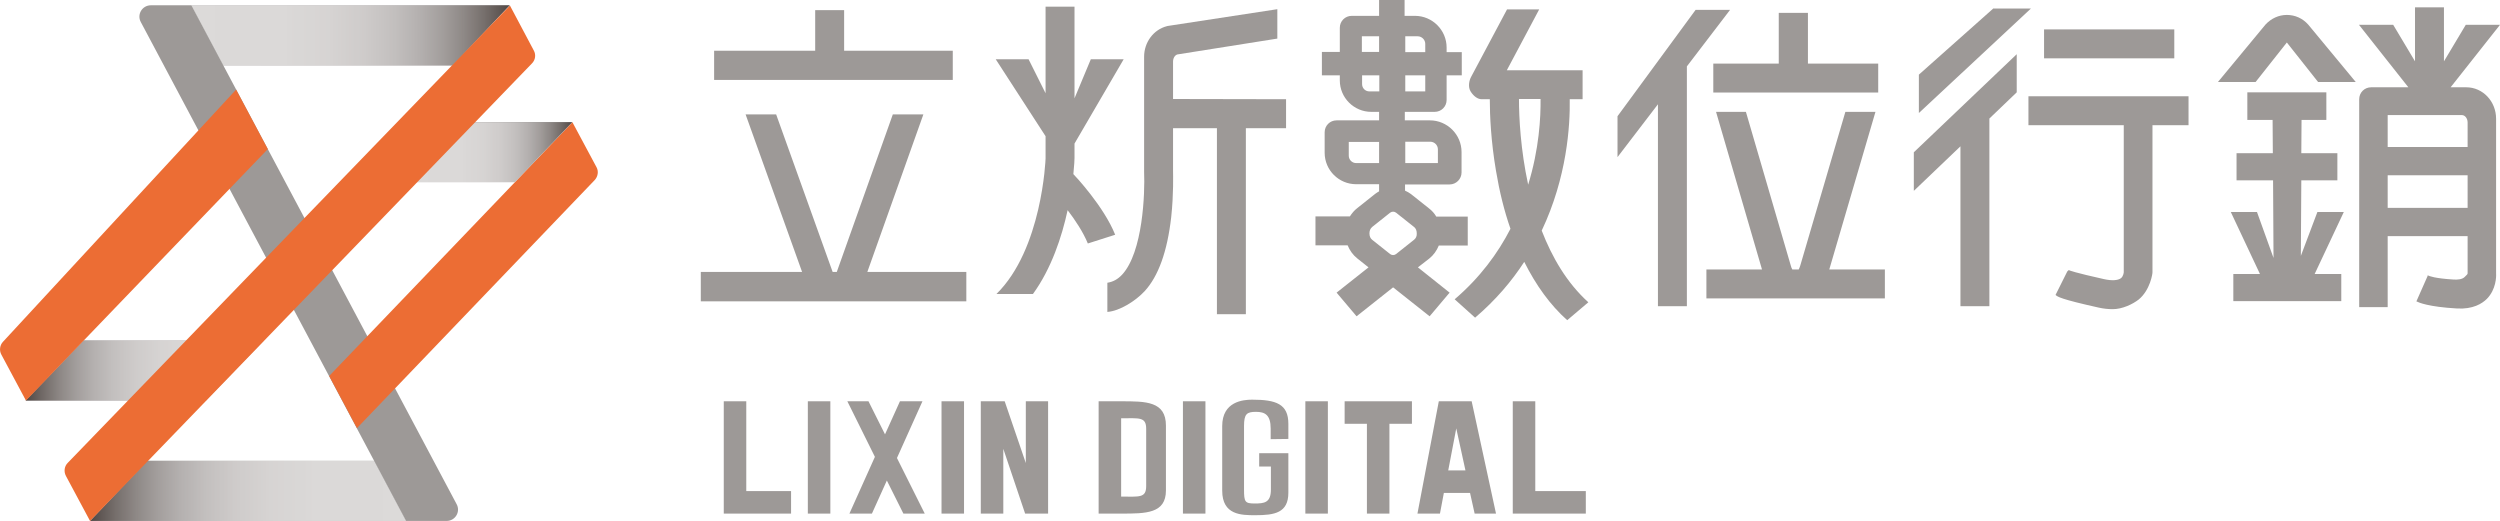
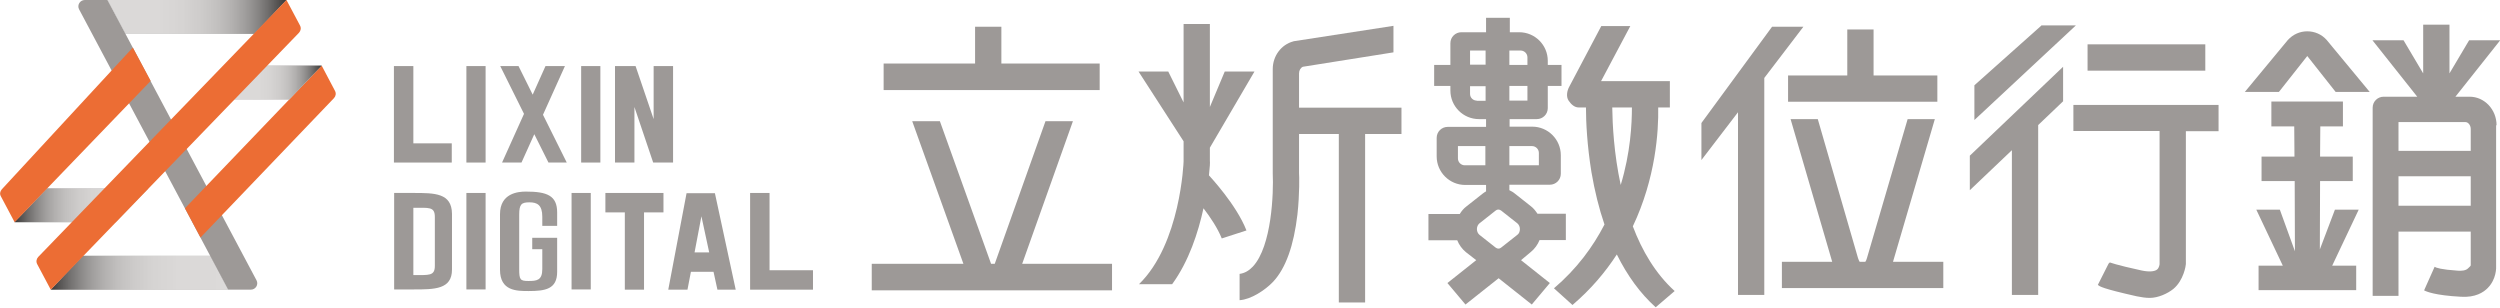
- <svg xmlns="http://www.w3.org/2000/svg" xmlns:xlink="http://www.w3.org/1999/xlink" version="1.1" id="圖層_2" x="0px" y="0px" viewBox="683.6 -111.8 1088.4 226.7" style="enable-background:new 683.6 -111.8 1088.4 226.7;" xml:space="preserve">
+ <svg xmlns="http://www.w3.org/2000/svg" version="1.1" id="圖層_2" x="0px" y="0px" viewBox="-417.4 472.9 1093.5 134.4" style="enable-background:new -417.4 472.9 1093.5 134.4;" xml:space="preserve">
  <style type="text/css">
	.st0{fill:#9D9997;}
- 	.st1{opacity:0.64;}
- 	.st2{clip-path:url(#SVGID_3_);}
- 	.st3{clip-path:url(#SVGID_4_);fill:url(#SVGID_5_);}
- 	.st4{clip-path:url(#SVGID_6_);}
- 	.st5{clip-path:url(#SVGID_7_);fill:url(#SVGID_8_);}
- 	.st6{clip-path:url(#SVGID_9_);}
- 	.st7{clip-path:url(#SVGID_10_);fill:url(#SVGID_11_);}
- 	.st8{fill:#EC6D34;}
- 	.st9{clip-path:url(#SVGID_12_);}
- 	.st10{clip-path:url(#SVGID_13_);fill:url(#SVGID_14_);}
+ 	.st1{opacity:0.64;fill:url(#SVGID_1_);}
+ 	.st2{opacity:0.64;fill:url(#SVGID_2_);}
+ 	.st3{opacity:0.64;fill:url(#SVGID_3_);}
+ 	.st4{fill:#EC6D34;}
+ 	.st5{opacity:0.64;fill:url(#SVGID_4_);}
</style>
  <g>
    <g>
-       <polygon class="st0" points="747.7,88.8 722.8,115 860.4,115 846.5,88.8   " />
-       <g class="st1">
-         <g>
-           <defs>
-             <rect id="SVGID_21_" x="722.8" y="88.8" width="137.6" height="26.2" />
-           </defs>
-           <clipPath id="SVGID_3_">
-             <use xlink:href="#SVGID_21_" style="overflow:visible;" />
-           </clipPath>
-           <g class="st2">
-             <defs>
-               <polygon id="SVGID_23_" points="747.7,88.8 722.8,115 860.4,115 846.5,88.8       " />
-             </defs>
-             <clipPath id="SVGID_4_">
-               <use xlink:href="#SVGID_23_" style="overflow:visible;" />
-             </clipPath>
-             <linearGradient id="SVGID_5_" gradientUnits="userSpaceOnUse" x1="1173.331" y1="15.42" x2="1181.01" y2="15.42" gradientTransform="matrix(17.919 0 0 -17.919 -20302.119 378.1678)">
-               <stop offset="0" style="stop-color:#231815" />
-               <stop offset="2.019429e-02" style="stop-color:#332926" />
-               <stop offset="7.884049e-02" style="stop-color:#5E5653" />
-               <stop offset="0.143" style="stop-color:#847E7C" />
-               <stop offset="0.212" style="stop-color:#A5A1A0" />
-               <stop offset="0.286" style="stop-color:#C1BEBE" />
-               <stop offset="0.368" style="stop-color:#D8D6D6" />
-               <stop offset="0.46" style="stop-color:#EAE8E8" />
-               <stop offset="0.569" style="stop-color:#F6F5F5" />
-               <stop offset="0.71" style="stop-color:#FDFDFD" />
-               <stop offset="1" style="stop-color:#FFFFFF" />
-             </linearGradient>
-             <rect x="722.8" y="88.8" class="st3" width="137.6" height="26.2" />
-           </g>
-         </g>
-       </g>
-       <polygon class="st0" points="880.7,-83.3 905.5,-109.5 766.9,-109.5 780.8,-83.3   " />
-       <g class="st1">
-         <g>
-           <defs>
-             <rect id="SVGID_26_" x="766.9" y="-109.5" width="138.6" height="26.2" />
-           </defs>
-           <clipPath id="SVGID_6_">
-             <use xlink:href="#SVGID_26_" style="overflow:visible;" />
-           </clipPath>
-           <g class="st4">
-             <defs>
-               <polygon id="SVGID_28_" points="880.7,-83.3 905.5,-109.5 766.9,-109.5 780.8,-83.3       " />
-             </defs>
-             <clipPath id="SVGID_7_">
-               <use xlink:href="#SVGID_28_" style="overflow:visible;" />
-             </clipPath>
-             <linearGradient id="SVGID_8_" gradientUnits="userSpaceOnUse" x1="1175.66" y1="25.013" x2="1183.34" y2="25.013" gradientTransform="matrix(18.0528 0 0 -18.0528 -20457.07 355.1339)">
-               <stop offset="0" style="stop-color:#FFFFFF" />
-               <stop offset="0.29" style="stop-color:#FDFDFD" />
-               <stop offset="0.431" style="stop-color:#F6F5F5" />
-               <stop offset="0.54" style="stop-color:#EAE8E8" />
-               <stop offset="0.632" style="stop-color:#D8D6D6" />
-               <stop offset="0.714" style="stop-color:#C1BEBE" />
-               <stop offset="0.788" style="stop-color:#A5A1A0" />
-               <stop offset="0.857" style="stop-color:#847E7C" />
-               <stop offset="0.921" style="stop-color:#5E5653" />
-               <stop offset="0.98" style="stop-color:#332926" />
-               <stop offset="1" style="stop-color:#231815" />
-             </linearGradient>
-             <rect x="766.9" y="-109.5" class="st5" width="138.6" height="26.2" />
-           </g>
-         </g>
-       </g>
-       <polygon class="st0" points="798.5,36.4 720,36.4 694.9,62.4 694.8,62.3 694.9,62.6 773.2,62.6   " />
-       <g class="st1">
-         <g>
-           <defs>
-             <rect id="SVGID_2_" x="694.8" y="36.4" width="103.6" height="26.2" />
-           </defs>
-           <clipPath id="SVGID_9_">
-             <use xlink:href="#SVGID_2_" style="overflow:visible;" />
-           </clipPath>
-           <g class="st6">
-             <defs>
-               <polygon id="SVGID_33_" points="798.5,36.4 720,36.4 694.9,62.4 694.8,62.3 694.9,62.6 773.2,62.6       " />
-             </defs>
-             <clipPath id="SVGID_10_">
-               <use xlink:href="#SVGID_33_" style="overflow:visible;" />
-             </clipPath>
-             <linearGradient id="SVGID_11_" gradientUnits="userSpaceOnUse" x1="1162.456" y1="17.028" x2="1170.136" y2="17.028" gradientTransform="matrix(13.4947 0 0 -13.4947 -14992.177 279.2784)">
-               <stop offset="0" style="stop-color:#231815" />
-               <stop offset="2.019429e-02" style="stop-color:#332926" />
-               <stop offset="7.884049e-02" style="stop-color:#5E5653" />
-               <stop offset="0.143" style="stop-color:#847E7C" />
-               <stop offset="0.212" style="stop-color:#A5A1A0" />
-               <stop offset="0.286" style="stop-color:#C1BEBE" />
-               <stop offset="0.368" style="stop-color:#D8D6D6" />
-               <stop offset="0.46" style="stop-color:#EAE8E8" />
-               <stop offset="0.569" style="stop-color:#F6F5F5" />
-               <stop offset="0.71" style="stop-color:#FDFDFD" />
-               <stop offset="1" style="stop-color:#FFFFFF" />
-             </linearGradient>
-             <rect x="694.8" y="36.4" class="st7" width="103.6" height="26.2" />
-           </g>
-         </g>
-       </g>
-       <path class="st0" d="M860.4,115L744.9-102.2c-1.8-3.3,0.6-7.3,4.4-7.3h17.6l115.5,217.2c1.8,3.3-0.6,7.3-4.4,7.3H860.4z" />
-       <path class="st8" d="M932.8-58.6L826.9,51.9L839,74.6l103.5-108c1.4-1.5,1.8-3.8,0.8-5.6L932.8-58.6z" />
-       <path class="st0" d="M864.8-32.5h42.9l25.1-26.2h-42.7L864.8-32.5z M932.8-58.6L932.8-58.6L932.8-58.6L932.8-58.6z" />
-       <g class="st1">
-         <g>
-           <defs>
-             <rect id="SVGID_1_" x="864.8" y="-58.6" width="68" height="26.2" />
-           </defs>
-           <clipPath id="SVGID_12_">
-             <use xlink:href="#SVGID_1_" style="overflow:visible;" />
-           </clipPath>
-           <g class="st9">
-             <defs>
-               <path id="SVGID_38_" d="M864.8-32.5h42.9l25.1-26.2h-42.7L864.8-32.5z M932.8-58.6L932.8-58.6L932.8-58.6L932.8-58.6z" />
-             </defs>
-             <clipPath id="SVGID_13_">
-               <use xlink:href="#SVGID_38_" style="overflow:visible;" />
-             </clipPath>
-             <linearGradient id="SVGID_14_" gradientUnits="userSpaceOnUse" x1="1158.969" y1="24.381" x2="1166.648" y2="24.381" gradientTransform="matrix(8.8572 0 0 -8.8572 -9400.416 170.397)">
-               <stop offset="0" style="stop-color:#FFFFFF" />
-               <stop offset="0.29" style="stop-color:#FDFDFD" />
-               <stop offset="0.431" style="stop-color:#F6F5F5" />
-               <stop offset="0.54" style="stop-color:#EAE8E8" />
-               <stop offset="0.632" style="stop-color:#D8D6D6" />
-               <stop offset="0.714" style="stop-color:#C1BEBE" />
-               <stop offset="0.788" style="stop-color:#A5A1A0" />
-               <stop offset="0.857" style="stop-color:#847E7C" />
-               <stop offset="0.921" style="stop-color:#5E5653" />
-               <stop offset="0.98" style="stop-color:#332926" />
-               <stop offset="1" style="stop-color:#231815" />
-             </linearGradient>
-             <rect x="864.8" y="-58.6" class="st10" width="68" height="26.2" />
-           </g>
-         </g>
-       </g>
-       <path class="st8" d="M722.8,115L915.2-84.2c1.5-1.5,1.8-3.8,0.8-5.6l-10.4-19.6L713.1,89.7c-1.5,1.5-1.8,3.8-0.8,5.7L722.8,115z" />
-       <path class="st8" d="M694.9,62.6L800.2-46.9l-13.8-25.9L684.9,37c-1.4,1.5-1.7,3.8-0.7,5.6L694.9,62.6z" />
+       <path class="st0" d="M63.6,500.7h-43v-16.1H9.1v16.1h-40v11.6h94.5V500.7z M29.7,588.3l22.2-62.4H39.9l-22.2,62.4h-1.6l-22.4-62.4    h-12.1L4,588.3h-40.1v11.6H69v-11.6H29.7z" />
+       <path class="st0" d="M296.8,571.9c10-21.1,11.3-41.5,11.1-52h5.1v-11.5h-30.1l12.8-24.1H283L268.9,511c-0.8,1.5-1.4,4.1-0.2,5.9    c1.2,1.8,2.7,3,4.4,3h3.2c0,6.4,0.5,16.6,2.4,28.3c1.4,8.2,3.3,15.9,5.7,22.9c-5,9.7-12.1,19.4-22.1,27.9l8.1,7.3    c8.1-6.9,14.4-14.4,19.4-22.1c4.6,9.3,10.3,17.1,17,23.1l8.3-7.1C306.7,592.6,300.8,582.5,296.8,571.9z M291.5,553.8    c-3-13.8-3.6-26.6-3.7-33.9h8.6C296.4,527,295.8,539.7,291.5,553.8z M252.2,583.1c1.7-1.4,3-3.2,3.8-5.2h11.5v-11.5h-12.4    c-0.8-1.2-1.7-2.4-2.9-3.3l-7.1-5.6c-0.7-0.6-1.5-1-2.3-1.4v-2.4h17.7c2.6,0,4.8-2.1,4.8-4.8v-8.1c0-6.9-5.6-12.5-12.5-12.5h-9.9    V525h11.9c2.6,0,4.8-2.1,4.8-4.8v-9.7h6v-9.2h-6v-1.8c0-6.9-5.6-12.5-12.5-12.5h-4.1v-6.3h-10.4v6.3h-10.8c-2.6,0-4.8,2.1-4.8,4.8    v9.5h-7.1v9.2h7.1v2c0,6.9,5.6,12.5,12.5,12.5h3.1v3.4h-16.8c-2.6,0-4.8,2.1-4.8,4.8v8.1c0,6.9,5.6,12.5,12.5,12.5h9.1v2.8    c-0.5,0.3-1,0.6-1.5,1l-7.1,5.6c-1.2,0.9-2.1,2-2.9,3.3h-13.7v11.5H220c0.8,2,2.1,3.8,3.8,5.2l4.5,3.5l-12.6,10l7.9,9.4l14.5-11.5    l14.5,11.5l7.9-9.4l-12.6-10L252.2,583.1z M242.8,495h4.9c1.6,0,3,1.3,3,3v3.3h-7.9V495z M242.8,510.5h7.9v6.4h-7.9V510.5z     M242.8,536.8h9.9c1.6,0,3,1.3,3,3v5.4h-12.9V536.8z M225.6,495h6.8v6.2h-6.8V495z M228.5,516.9c-1.6,0-2.9-1.3-2.9-2.9v-3.4h6.8    v6.4H228.5z M223.3,545.2c-1.6,0-3-1.3-3-3v-5.4h12v8.4H223.3z M246.3,575.6l-7.1,5.6c-0.7,0.6-1.6,0.6-2.4,0l-7.1-5.6    c-0.7-0.6-1.1-1.5-1.1-2.5c0-1,0.4-1.9,1.1-2.5l7.1-5.6c0.7-0.6,1.6-0.6,2.4,0l7.1,5.6c0.7,0.6,1.1,1.5,1.1,2.5    C247.4,574.2,247,575.1,246.3,575.6z" />
+       <path class="st0" d="M603.9,564.6l-6.6,17.4l0.1-29.9h14.3v-10.7h-14.3l0.1-13.2h9.9v-10.9h-31.3v10.9h10l0.1,13.2h-14.4v10.7    h14.5l0.1,30.7l-6.6-18.2h-10.3l11.6,24.5h-10.6v10.7h42.7v-10.7h-10.5l11.6-24.5H603.9z M591.8,486.6c-3.2,0-6.2,1.3-8.5,3.8    l-18.8,22.7h14.9l12.4-15.7l12.4,15.7h14.9l-18.8-22.7C598.1,487.9,595,486.6,591.8,486.6z M674.6,527.7c0-6.9-5.3-12.5-11.8-12.5    h-6.2l19.6-24.7h-13.6l-8.6,14.5v-21.3h-11.5v21.3l-8.6-14.5h-13.6l19.6,24.7h-14.7c-2.6,0-4.8,2.1-4.8,4.8v82.3h11.3v-28.1h31.6    V589c0,0.1-0.2,0.2-0.2,0.3c0,0,0.1,0-1,1c-1,1-2.9,1.1-4.4,1c-7.5-0.5-9.6-1.3-10.2-1.7l-4.6,10.3c0.9,0.5,4.7,2.2,16.1,2.8    c6.3,0.4,9.9-1.9,11.8-3.9c3.7-3.8,3.7-8.7,3.6-10V527.7z M663.3,562.9h-31.6v-12.9h31.6V562.9z M663.3,538.9h-31.6v-12.6h29.3    c1.2,0,2.3,1.4,2.3,3V538.9z M647.4,589.5c0,0,0.1,0.1,0.2,0.1l0,0C647.6,589.6,647.6,589.6,647.4,589.5z" />
+       <path class="st0" d="M364.7,517.4h65.3v-11.5h-27.9v-20.1h-11.5v20.1h-25.9V517.4z M410.6,587.4l18.3-62.4h-11.9l-17.8,60.8    c-0.2,0.7-0.4,1.2-0.7,1.6h-2.5c-0.2-0.4-0.5-0.9-0.7-1.6L377.7,525h-11.9l18.2,62.4h-22v11.5h70.6v-11.5H410.6z M357.7,484.6    l-30.9,42.1v16.2l16-20.9v79.9h11.5V507l17.1-22.4H357.7z" />
+       <path class="st0" d="M489.5,518.7v11.5h37.7l0,58.2c0,0-0.1,1.6-1.1,2.4c-1.1,0.9-3.6,1.1-6.8,0.4c-11.5-2.5-13.7-3.5-13.8-3.5    c0,0-0.2,0-0.6,0.5l-4.7,9.3c0.8,0.7,1.9,1.6,17,5c2,0.4,3.9,0.7,5.7,0.7c3.7,0,7.8-1.9,10.3-3.9c4.6-3.8,5.5-10.4,5.5-10.9v-58.1    h14.3v-11.5H489.5z M547.2,492.3h-51.5v11.5h51.5V492.3z M444.2,556.1l18.4-17.5v63.3h11.5v-74.3l10.9-10.4v-15.1L444.2,541V556.1    z M475.7,483.9l-29.5,26.3v15.2l44.4-41.4H475.7z" />
+       <path class="st0" d="M150.8,519.9V505c0-1.3,0.7-2.5,1.7-2.9l39.6-6.3v-11.6l-43.4,6.7c-0.1,0-0.3,0-0.4,0.1    c-5.3,1.4-9,6.4-9,12.1v45.5c0,0.1,0,0.2,0,0.2c0.4,8.3-0.4,31.8-8.7,40.7c-1.7,1.8-3.6,2.9-5.8,3.2v11.5    c4.9-0.3,11.1-4.3,14.7-8.1c5.5-5.9,9-15.8,10.6-29.4c1-9.2,0.8-17,0.7-18.1v-17.1h17.4v73.7h11.5v-73.7h15.9v-11.5H150.8z     M111.4,549.6c0.4-3.5,0.5-5.8,0.4-6.3v-5.8l19.5-33.3h-13l-6.5,15.5v-36.3h-11.5v34.3l-6.7-13.5h-13l19.7,30.5v8.7    c0,0,0,0.1,0,0.1c0,0.3-1.3,36-19.5,53.7h14.5c7.3-10,11.4-22.6,13.7-33.2c3,3.9,6.2,8.7,8,13.2l10.8-3.5    C123.4,562.4,111.9,550.2,111.4,549.6z" />
    </g>
    <g>
-       <path class="st0" d="M1098.4-89.7h-47.3v-17.7h-12.6v17.7h-44V-77h103.9V-89.7z M1061.2,6.6l24.4-68.6h-13.3l-24.4,68.6h-1.8    L1021.5-62h-13.3l24.6,68.6h-44.1v12.8h115.6V6.6H1061.2z" />
-       <path class="st0" d="M1354.8-11.4c11-23.2,12.4-45.7,12.2-57.2h5.6v-12.6h-33l14.1-26.5h-14l-15.6,29.3c-0.9,1.6-1.5,4.5-0.2,6.5    c1.3,2,3,3.3,4.8,3.3h3.5c0,7.1,0.5,18.3,2.7,31.2c1.5,9,3.6,17.5,6.3,25.2c-5.5,10.7-13.3,21.3-24.3,30.7l8.9,8    c8.9-7.6,15.9-15.8,21.4-24.3c5.1,10.2,11.3,18.8,18.7,25.4l9.2-7.8C1365.7,11.3,1359.3,0.2,1354.8-11.4z M1348.9-31.4    c-3.3-15.2-4-29.2-4-37.3h9.4C1354.4-60.8,1353.7-46.9,1348.9-31.4z M1305.8,0.8c1.9-1.5,3.3-3.5,4.2-5.7h12.6v-12.6h-13.7    c-0.8-1.4-1.9-2.6-3.2-3.6l-7.8-6.2c-0.8-0.6-1.7-1.1-2.6-1.5v-2.7h19.4c2.9,0,5.2-2.4,5.2-5.2v-8.9c0-7.6-6.2-13.8-13.8-13.8    h-10.9v-3.7h13c2.9,0,5.2-2.3,5.2-5.2V-79h6.6v-10.1h-6.6v-2c0-7.6-6.2-13.8-13.8-13.8h-4.5v-6.9H1284v6.9h-11.9    c-2.9,0-5.2,2.3-5.2,5.2v10.5h-7.8V-79h7.8v2.2c0,7.6,6.2,13.7,13.7,13.7h3.4v3.7h-18.5c-2.9,0-5.2,2.3-5.2,5.2v8.9    c0,7.6,6.2,13.7,13.7,13.7h10v3.1c-0.6,0.3-1.1,0.7-1.7,1.1l-7.8,6.2c-1.3,1-2.3,2.2-3.2,3.6h-15v12.6h14c0.9,2.2,2.3,4.2,4.2,5.7    l4.9,3.9l-13.9,11l8.7,10.3l15.9-12.6l15.9,12.6l8.7-10.3l-13.8-11L1305.8,0.8z M1295.4-96h5.4c1.8,0,3.3,1.5,3.3,3.3v3.6h-8.7    V-96z M1295.4-79h8.7v7h-8.7V-79z M1295.4-50.1h10.9c1.8,0,3.3,1.5,3.3,3.3v6h-14.2V-50.1L1295.4-50.1z M1276.5-96h7.5v6.8h-7.5    V-96z M1279.8-72c-1.8,0-3.2-1.4-3.2-3.2V-79h7.5v7H1279.8z M1274-40.8c-1.8,0-3.2-1.5-3.2-3.2v-6h13.2v9.2H1274z M1299.2-7.4    l-7.8,6.2c-0.8,0.6-1.8,0.6-2.6,0l-7.8-6.2c-0.8-0.6-1.2-1.6-1.2-2.8s0.4-2.1,1.2-2.8l7.8-6.2c0.8-0.6,1.8-0.6,2.6,0l7.8,6.2    c0.8,0.6,1.2,1.6,1.2,2.8C1300.5-9,1300-8,1299.2-7.4z" />
-       <path class="st0" d="M1692.5-19.5l-7.2,19.1l0.2-32.9h15.7v-11.8h-15.7l0.1-14.5h10.8v-12H1662v12h11l0.1,14.5h-15.8v11.8h15.9    l0.2,33.8l-7.2-20h-11.4l12.7,27h-11.6v11.8h47V7.5h-11.6l12.7-27L1692.5-19.5L1692.5-19.5z M1679.2-105.3c-3.5,0-6.8,1.5-9.3,4.2    l-20.7,25h16.4l13.6-17.2l13.6,17.2h16.4l-20.7-25C1686.1-103.8,1682.8-105.3,1679.2-105.3z M1770.3-60.1c0-7.6-5.8-13.7-13-13.7    h-6.8L1772-101h-14.9l-9.5,15.9v-23.5H1735v23.5l-9.5-15.9h-14.9l21.5,27.2h-16.2c-2.9,0-5.2,2.3-5.2,5.2v90.5h12.4V-9h34.8V7.3    c0,0.1-0.2,0.2-0.2,0.4c0,0,0.1-0.1-1.1,1.1c-1.1,1.1-3.2,1.2-4.8,1.1c-8.2-0.5-10.6-1.5-11.2-1.8l-5,11.3c1,0.5,5.2,2.4,17.7,3.1    c6.9,0.4,10.9-2.1,13-4.2c4-4.1,4.1-9.6,4-11L1770.3-60.1L1770.3-60.1z M1757.9-21.3h-34.8v-14.2h34.8V-21.3z M1757.9-47.8h-34.8    v-13.9h32.3c1.4,0,2.5,1.5,2.5,3.2V-47.8z M1740.3,7.9c0,0,0.1,0.1,0.2,0.2l0,0C1740.6,8,1740.5,7.9,1740.3,7.9z" />
-       <path class="st0" d="M1429.5-71.5h71.8v-12.6h-30.6v-22.1H1458v22.1h-28.5V-71.5z M1480,5.5l20.1-68.6H1487l-19.6,66.8    c-0.2,0.8-0.5,1.3-0.7,1.8h-2.8c-0.3-0.5-0.5-1-0.7-1.8l-19.5-66.8h-13l20,68.6h-24.2v12.6h77.7V5.5H1480z M1421.8-107.5l-34,46.3    v17.8l17.6-23v87.9h12.6V-82.9l18.8-24.6L1421.8-107.5L1421.8-107.5z" />
-       <path class="st0" d="M1566.7-69.9v12.6h41.5v64c0,0-0.1,1.7-1.2,2.6c-1.3,1-4,1.2-7.5,0.4c-12.6-2.8-15.1-3.8-15.2-3.9    c0,0-0.2,0-0.7,0.6l-5.1,10.2c0.9,0.8,2.1,1.8,18.7,5.5c2.2,0.5,4.3,0.7,6.2,0.7c4.1,0,8.6-2.1,11.3-4.2c5-4.1,6.1-11.4,6-12    v-63.9h15.7v-12.6L1566.7-69.9L1566.7-69.9z M1630.2-99h-56.7v12.6h56.7V-99z M1516.9-28.8l20.2-19.3v69.6h12.6v-81.7l11.9-11.4    v-16.6l-44.8,42.7V-28.8z M1551.5-108.2L1519-79.3v16.7l48.8-45.5H1551.5z" />
-       <path class="st0" d="M1194.3-68.7V-85c0-1.5,0.8-2.8,1.9-3.1l43.5-6.9v-12.8l-47.7,7.3c-0.1,0-0.3,0.1-0.4,0.1    c-5.8,1.5-9.9,7-9.9,13.3v50c0,0.1,0,0.2,0,0.2c0.4,9.1-0.5,34.9-9.6,44.7c-1.9,2-3.9,3.1-6.4,3.5V24c5.4-0.4,12.3-4.8,16.2-9    c6-6.5,9.9-17.3,11.6-32.3c1.1-10.2,0.8-18.7,0.8-19.9V-56h19.1v81h12.6v-81h17.5v-12.6L1194.3-68.7L1194.3-68.7z M1150.9-36    c0.4-3.9,0.5-6.4,0.5-7v-6.3l21.4-36.7h-14.3l-7.1,17v-39.9h-12.6v37.7l-7.4-14.8h-14.3l21.7,33.5v9.6c0,0.1,0,0.1,0,0.1    c0,0.4-1.5,39.5-21.4,59h15.9c8-11,12.6-24.9,15.1-36.5c3.3,4.3,6.8,9.6,8.8,14.5l11.9-3.8C1164.2-21.9,1151.6-35.3,1150.9-36z" />
+       <polygon class="st0" points="-61.8,591.1 -80.8,591.1 -80.8,557.3 -89.3,557.3 -89.3,599.6 -80.8,599.6 -80.8,599.6 -61.8,599.6       " />
+       <rect x="-213.4" y="501.8" class="st0" width="8.4" height="42.2" />
+       <polygon class="st0" points="-169.5,544 -179.9,523.1 -170.3,501.8 -178.8,501.8 -184.4,514.3 -190.6,501.8 -198.6,501.8     -188.2,522.7 -197.8,544 -189.3,544 -183.7,531.6 -177.5,544   " />
+       <rect x="-163.2" y="501.8" class="st0" width="8.4" height="42.2" />
+       <polygon class="st0" points="-236.6,535.6 -236.6,501.8 -245.1,501.8 -245.1,544 -219.8,544 -219.8,535.6   " />
+       <polygon class="st0" points="-131.5,501.8 -131.5,525 -139.4,501.8 -148.4,501.8 -148.4,544 -139.9,544 -139.9,519.7 -131.7,544     -123,544 -123,501.8   " />
+       <rect x="-213.4" y="557.3" class="st0" width="8.4" height="42.2" />
+       <path class="st0" d="M-236.6,557.3h-8.4v42.2h8.4c9.3,0,16.9,0,16.9-8.7v-24.4C-219.8,557.3-227.3,557.3-236.6,557.3z     M-227.2,589.2c0,4.5-2.6,4-9.4,4h0v-29.4h0c6.8,0,9.4-0.6,9.4,4V589.2z" />
+       <rect x="-167.4" y="557.3" class="st0" width="8.4" height="42.2" />
+       <path class="st0" d="M-103.6,599.6h8l-9.1-42.2h-12.4l-8,42.2h8.4l1.5-7.8h9.9L-103.6,599.6z M-113.6,583.3l3-15.8l3.4,15.8    H-113.6z" />
+       <polygon class="st0" points="-127.2,557.3 -152.6,557.3 -152.6,565.8 -144.1,565.8 -144.1,599.6 -135.7,599.6 -135.7,565.8     -127.2,565.8   " />
+       <path class="st0" d="M-190,600.2L-190,600.2c-0.1,0-0.2,0-0.3,0H-190z M-173.7,571.5v-5.7c0-7.4-4.5-9.1-13.7-9.1    c-3.4,0-11.3,0.7-11.3,9.9v24.3c0,9.3,7.3,9.3,12.5,9.3c7.3,0,12.5-0.8,12.5-8.4v-14.9h-10.9v5h4.4v8.7c0,5-2.5,5.2-6.1,5.2    c-3.6,0-4-0.6-4-5.2v-23.8c0-4.6,1-5.4,4.5-5.4c3.4,0,5.6,1.2,5.6,6.3v4H-173.7z" />
    </g>
    <g>
-       <rect x="1035.3" y="62.9" class="st0" width="9.8" height="48.9" />
-       <polygon class="st0" points="1086.2,111.8 1074.1,87.6 1085.2,62.9 1075.4,62.9 1068.9,77.3 1061.7,62.9 1052.5,62.9 1064.5,87.1     1053.4,111.8 1063.2,111.8 1069.7,97.4 1076.9,111.8   " />
-       <rect x="1093.5" y="62.9" class="st0" width="9.8" height="48.9" />
-       <rect x="1198.6" y="62.9" class="st0" width="9.8" height="48.9" />
-       <path class="st0" d="M1171.7,62.9h-9.8v48.9h9.8c10.8,0,19.5,0,19.5-10.1V73.5C1191.2,62.9,1182.5,62.9,1171.7,62.9z M1182.6,99.8    c0,5.3-3,4.6-10.9,4.6h0V70.3h0c7.9,0,10.9-0.7,10.9,4.6V99.8z" />
-       <rect x="1251.9" y="62.9" class="st0" width="9.8" height="48.9" />
-       <polygon class="st0" points="1008.5,102 1008.5,62.9 998.7,62.9 998.7,111.8 1028,111.8 1028,102   " />
-       <polygon class="st0" points="1374,102 1352,102 1352,62.9 1342.2,62.9 1342.2,111.8 1352,111.8 1352,111.8 1374,111.8   " />
-       <path class="st0" d="M1325.6,111.8h9.3l-10.6-48.9H1310l-9.3,48.9h9.8l1.7-9h11.4L1325.6,111.8z M1314.1,93l3.5-18.3l4,18.3    H1314.1z" />
-       <polygon class="st0" points="1298.3,62.9 1269,62.9 1269,72.7 1278.7,72.7 1278.7,111.8 1288.5,111.8 1288.5,72.7 1298.3,72.7       " />
-       <polygon class="st0" points="1130.2,62.9 1130.2,89.8 1121,62.9 1110.6,62.9 1110.6,111.8 1120.4,111.8 1120.4,83.6 1129.9,111.8     1139.9,111.8 1139.9,62.9   " />
-       <path class="st0" d="M1225.6,112.5L1225.6,112.5c-0.1,0-0.2,0-0.3,0H1225.6z M1244.5,79.3v-6.6c0-8.6-5.3-10.5-15.8-10.5    c-3.9,0-13,0.8-13,11.5v28.1c0,10.7,8.4,10.7,14.4,10.7c8.4,0,14.4-1,14.4-9.8V85.5h-12.7v5.8h5.1v10c0,5.8-2.9,6.1-7.1,6.1    c-4.2,0-4.6-0.7-4.6-6.1V73.7c0-5.3,1.2-6.2,5.2-6.2c3.9,0,6.4,1.3,6.4,7.3v4.6L1244.5,79.3L1244.5,79.3z" />
+       <polygon class="st0" points="-381.2,584.8 -395.2,599.6 -317.6,599.6 -325.4,584.8   " />
+       <linearGradient id="SVGID_1_" gradientUnits="userSpaceOnUse" x1="-395.238" y1="592.237" x2="-317.571" y2="592.237">
+         <stop offset="0" style="stop-color:#000000" />
+         <stop offset="4.216921e-02" style="stop-color:#262626" />
+         <stop offset="9.946948e-02" style="stop-color:#535353" />
+         <stop offset="0.163" style="stop-color:#7C7C7C" />
+         <stop offset="0.23" style="stop-color:#A0A0A0" />
+         <stop offset="0.302" style="stop-color:#BEBEBE" />
+         <stop offset="0.382" style="stop-color:#D6D6D6" />
+         <stop offset="0.472" style="stop-color:#E8E8E8" />
+         <stop offset="0.579" style="stop-color:#F5F5F5" />
+         <stop offset="0.716" style="stop-color:#FDFDFD" />
+         <stop offset="1" style="stop-color:#FFFFFF" />
+       </linearGradient>
+       <polygon class="st1" points="-381.2,584.8 -395.2,599.6 -317.6,599.6 -325.4,584.8   " />
+       <polygon class="st0" points="-306.1,487.7 -292.1,472.9 -370.3,472.9 -362.5,487.7   " />
+       <linearGradient id="SVGID_2_" gradientUnits="userSpaceOnUse" x1="-370.347" y1="480.33" x2="-292.099" y2="480.33">
+         <stop offset="0" style="stop-color:#FFFFFF" />
+         <stop offset="0.284" style="stop-color:#FDFDFD" />
+         <stop offset="0.421" style="stop-color:#F5F5F5" />
+         <stop offset="0.528" style="stop-color:#E8E8E8" />
+         <stop offset="0.618" style="stop-color:#D6D6D6" />
+         <stop offset="0.698" style="stop-color:#BEBEBE" />
+         <stop offset="0.77" style="stop-color:#A0A0A0" />
+         <stop offset="0.838" style="stop-color:#7C7C7C" />
+         <stop offset="0.9" style="stop-color:#535353" />
+         <stop offset="0.958" style="stop-color:#262626" />
+         <stop offset="1" style="stop-color:#000000" />
+       </linearGradient>
+       <polygon class="st2" points="-306.1,487.7 -292.1,472.9 -370.3,472.9 -362.5,487.7   " />
+       <polygon class="st0" points="-352.5,555.3 -396.8,555.3 -411,570 -411,569.9 -411,570.1 -366.8,570.1   " />
+       <linearGradient id="SVGID_3_" gradientUnits="userSpaceOnUse" x1="-411.023" y1="562.677" x2="-352.532" y2="562.677">
+         <stop offset="0" style="stop-color:#000000" />
+         <stop offset="4.216921e-02" style="stop-color:#262626" />
+         <stop offset="9.946948e-02" style="stop-color:#535353" />
+         <stop offset="0.163" style="stop-color:#7C7C7C" />
+         <stop offset="0.23" style="stop-color:#A0A0A0" />
+         <stop offset="0.302" style="stop-color:#BEBEBE" />
+         <stop offset="0.382" style="stop-color:#D6D6D6" />
+         <stop offset="0.472" style="stop-color:#E8E8E8" />
+         <stop offset="0.579" style="stop-color:#F5F5F5" />
+         <stop offset="0.716" style="stop-color:#FDFDFD" />
+         <stop offset="1" style="stop-color:#FFFFFF" />
+       </linearGradient>
+       <polygon class="st3" points="-352.5,555.3 -396.8,555.3 -411,570 -411,569.9 -411,570.1 -366.8,570.1   " />
+       <path class="st0" d="M-317.6,599.6l-65.2-122.6c-1-1.9,0.4-4.1,2.5-4.1h9.9l65.2,122.6c1,1.9-0.4,4.1-2.5,4.1H-317.6z" />
+       <path class="st4" d="M-276.7,501.6l-59.8,62.4l6.8,12.8l58.4-61c0.8-0.9,1-2.1,0.4-3.2L-276.7,501.6z" />
+       <path class="st0" d="M-315.1,516.4h24.2l14.2-14.8h-24.1L-315.1,516.4z M-276.7,501.6L-276.7,501.6L-276.7,501.6L-276.7,501.6z" />
+       <linearGradient id="SVGID_4_" gradientUnits="userSpaceOnUse" x1="-315.077" y1="509.038" x2="-276.686" y2="509.038">
+         <stop offset="0" style="stop-color:#FFFFFF" />
+         <stop offset="0.284" style="stop-color:#FDFDFD" />
+         <stop offset="0.421" style="stop-color:#F5F5F5" />
+         <stop offset="0.528" style="stop-color:#E8E8E8" />
+         <stop offset="0.618" style="stop-color:#D6D6D6" />
+         <stop offset="0.698" style="stop-color:#BEBEBE" />
+         <stop offset="0.77" style="stop-color:#A0A0A0" />
+         <stop offset="0.838" style="stop-color:#7C7C7C" />
+         <stop offset="0.9" style="stop-color:#535353" />
+         <stop offset="0.958" style="stop-color:#262626" />
+         <stop offset="1" style="stop-color:#000000" />
+       </linearGradient>
+       <path class="st5" d="M-315.1,516.4h24.2l14.2-14.8h-24.1L-315.1,516.4z M-276.7,501.6L-276.7,501.6L-276.7,501.6L-276.7,501.6z" />
+       <path class="st4" d="M-395.2,599.6l108.6-112.4c0.8-0.9,1-2.1,0.4-3.2l-5.9-11.1l-108.6,112.4c-0.8,0.9-1,2.1-0.4,3.2    L-395.2,599.6z" />
+       <path class="st4" d="M-411,570.1l59.5-61.8l-7.8-14.6l-57.3,62c-0.8,0.9-1,2.1-0.4,3.1L-411,570.1z" />
    </g>
  </g>
</svg>
